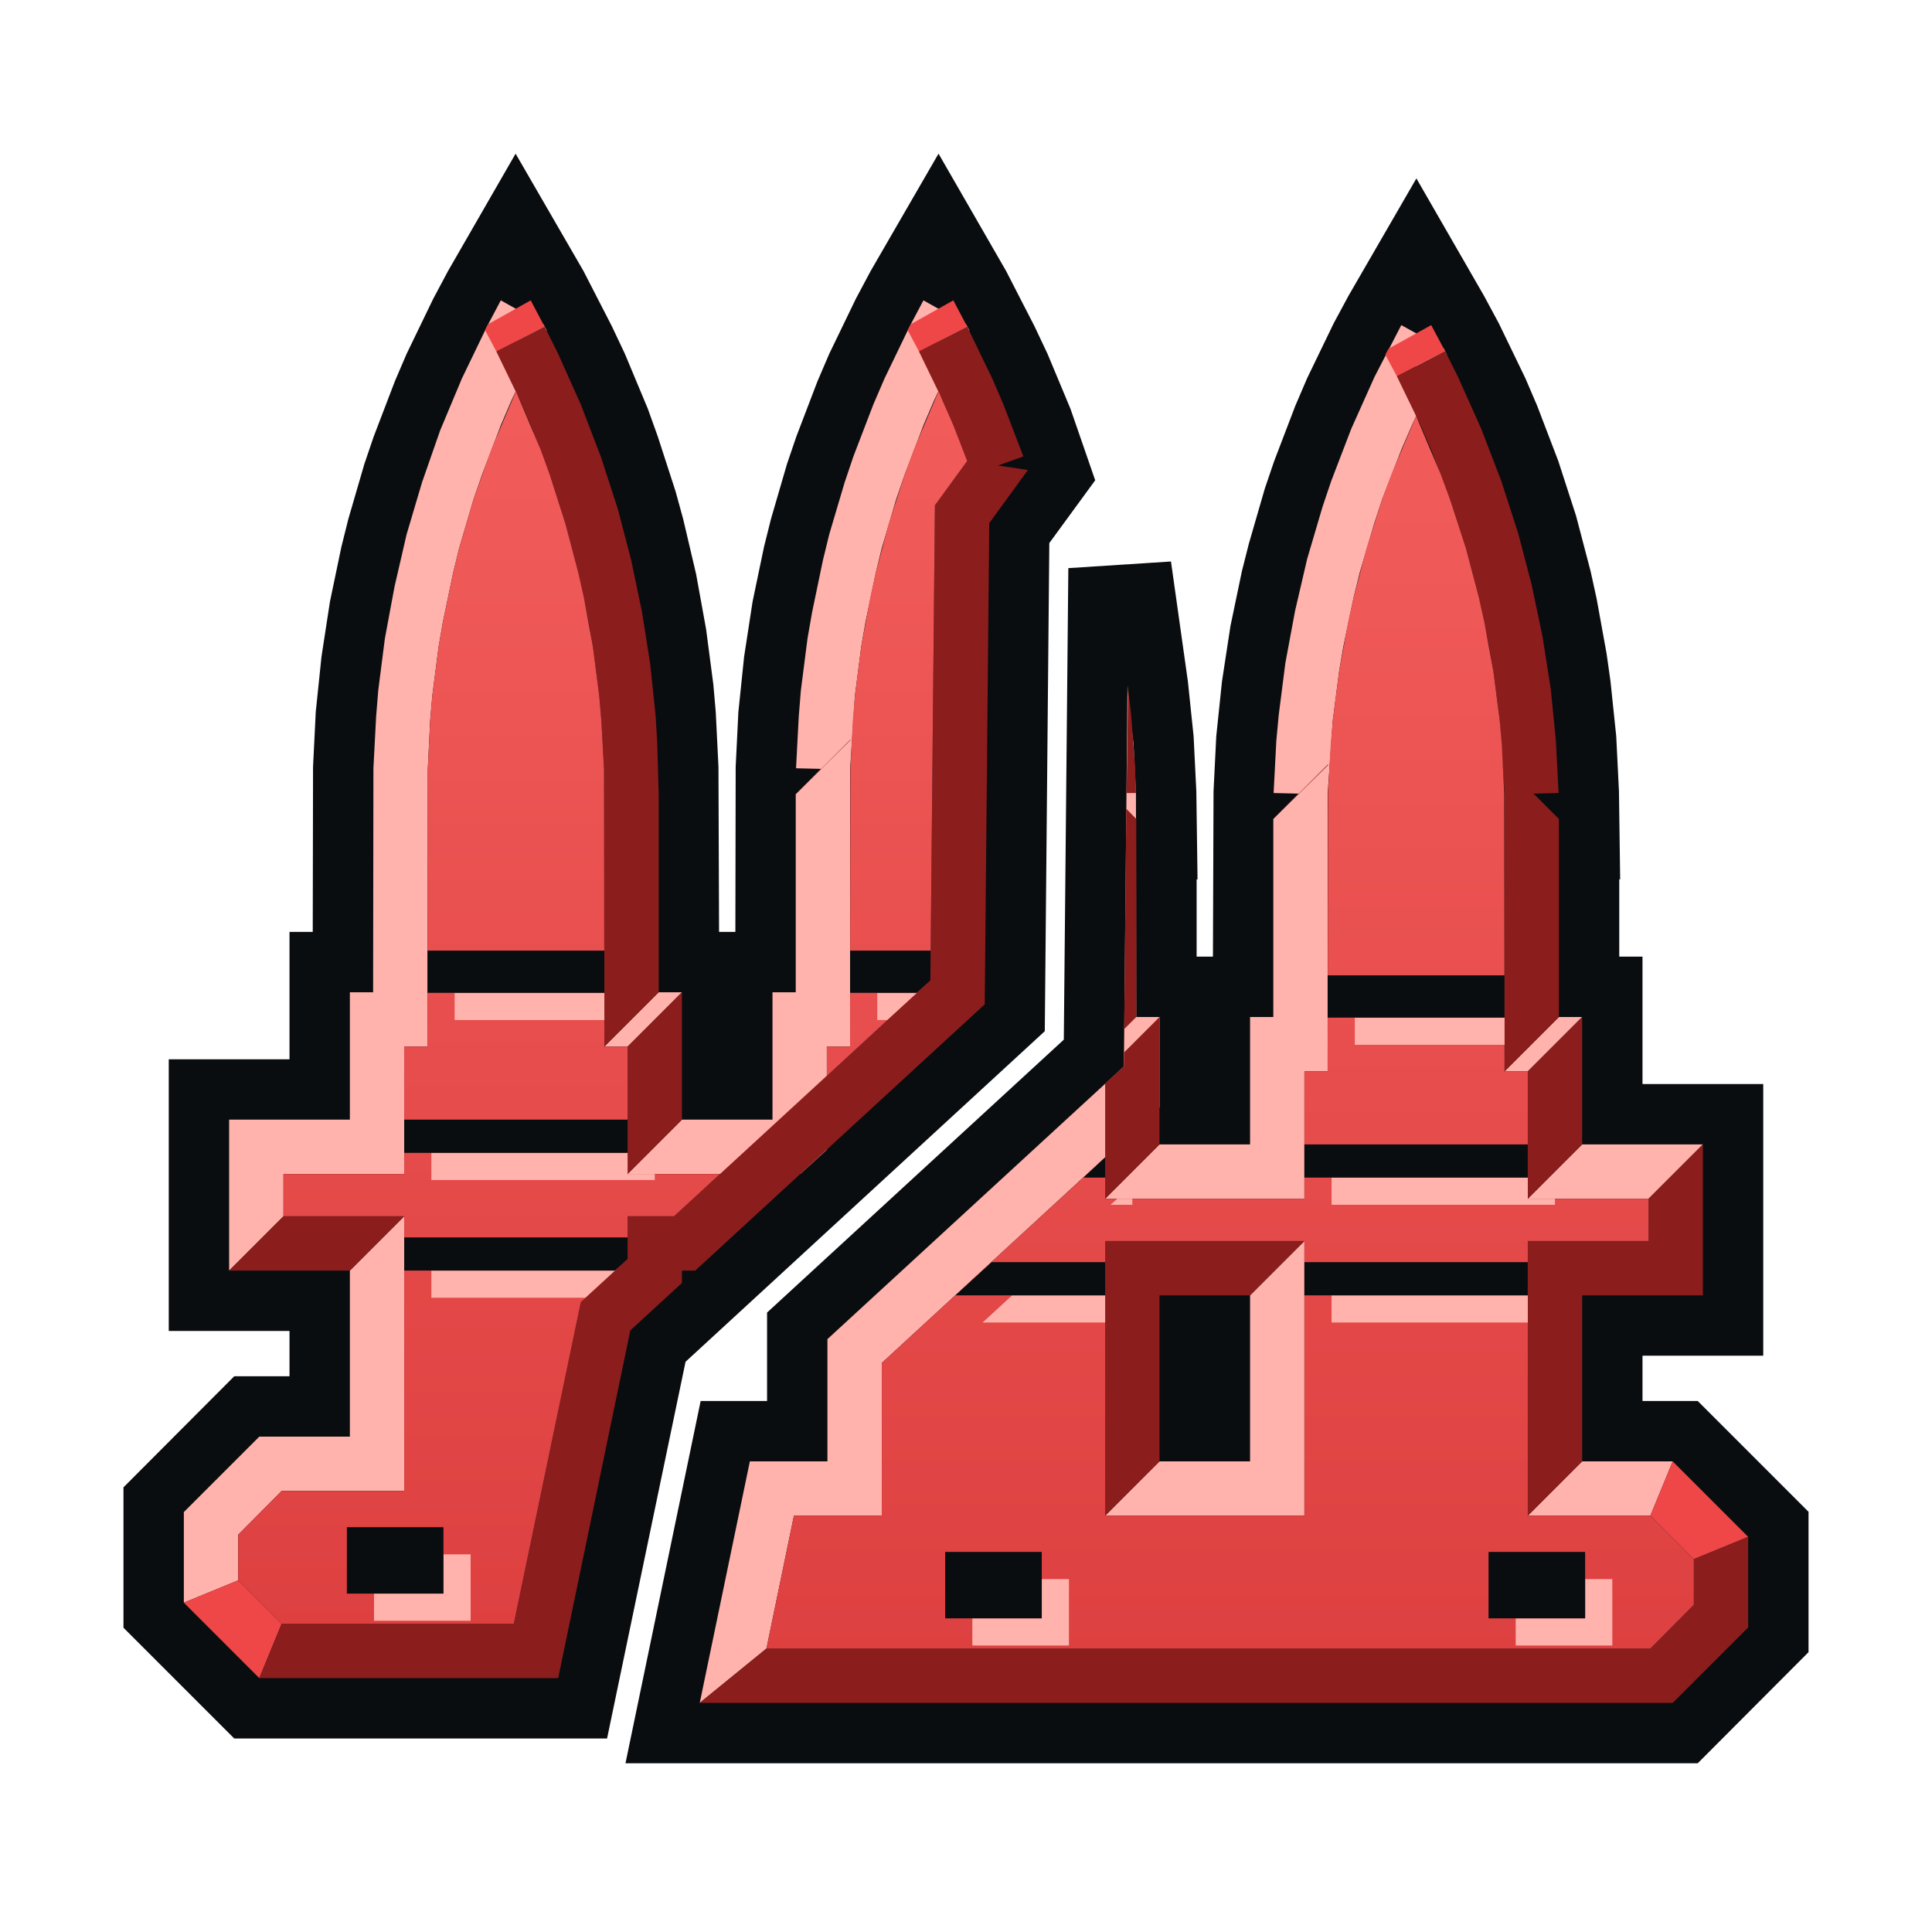
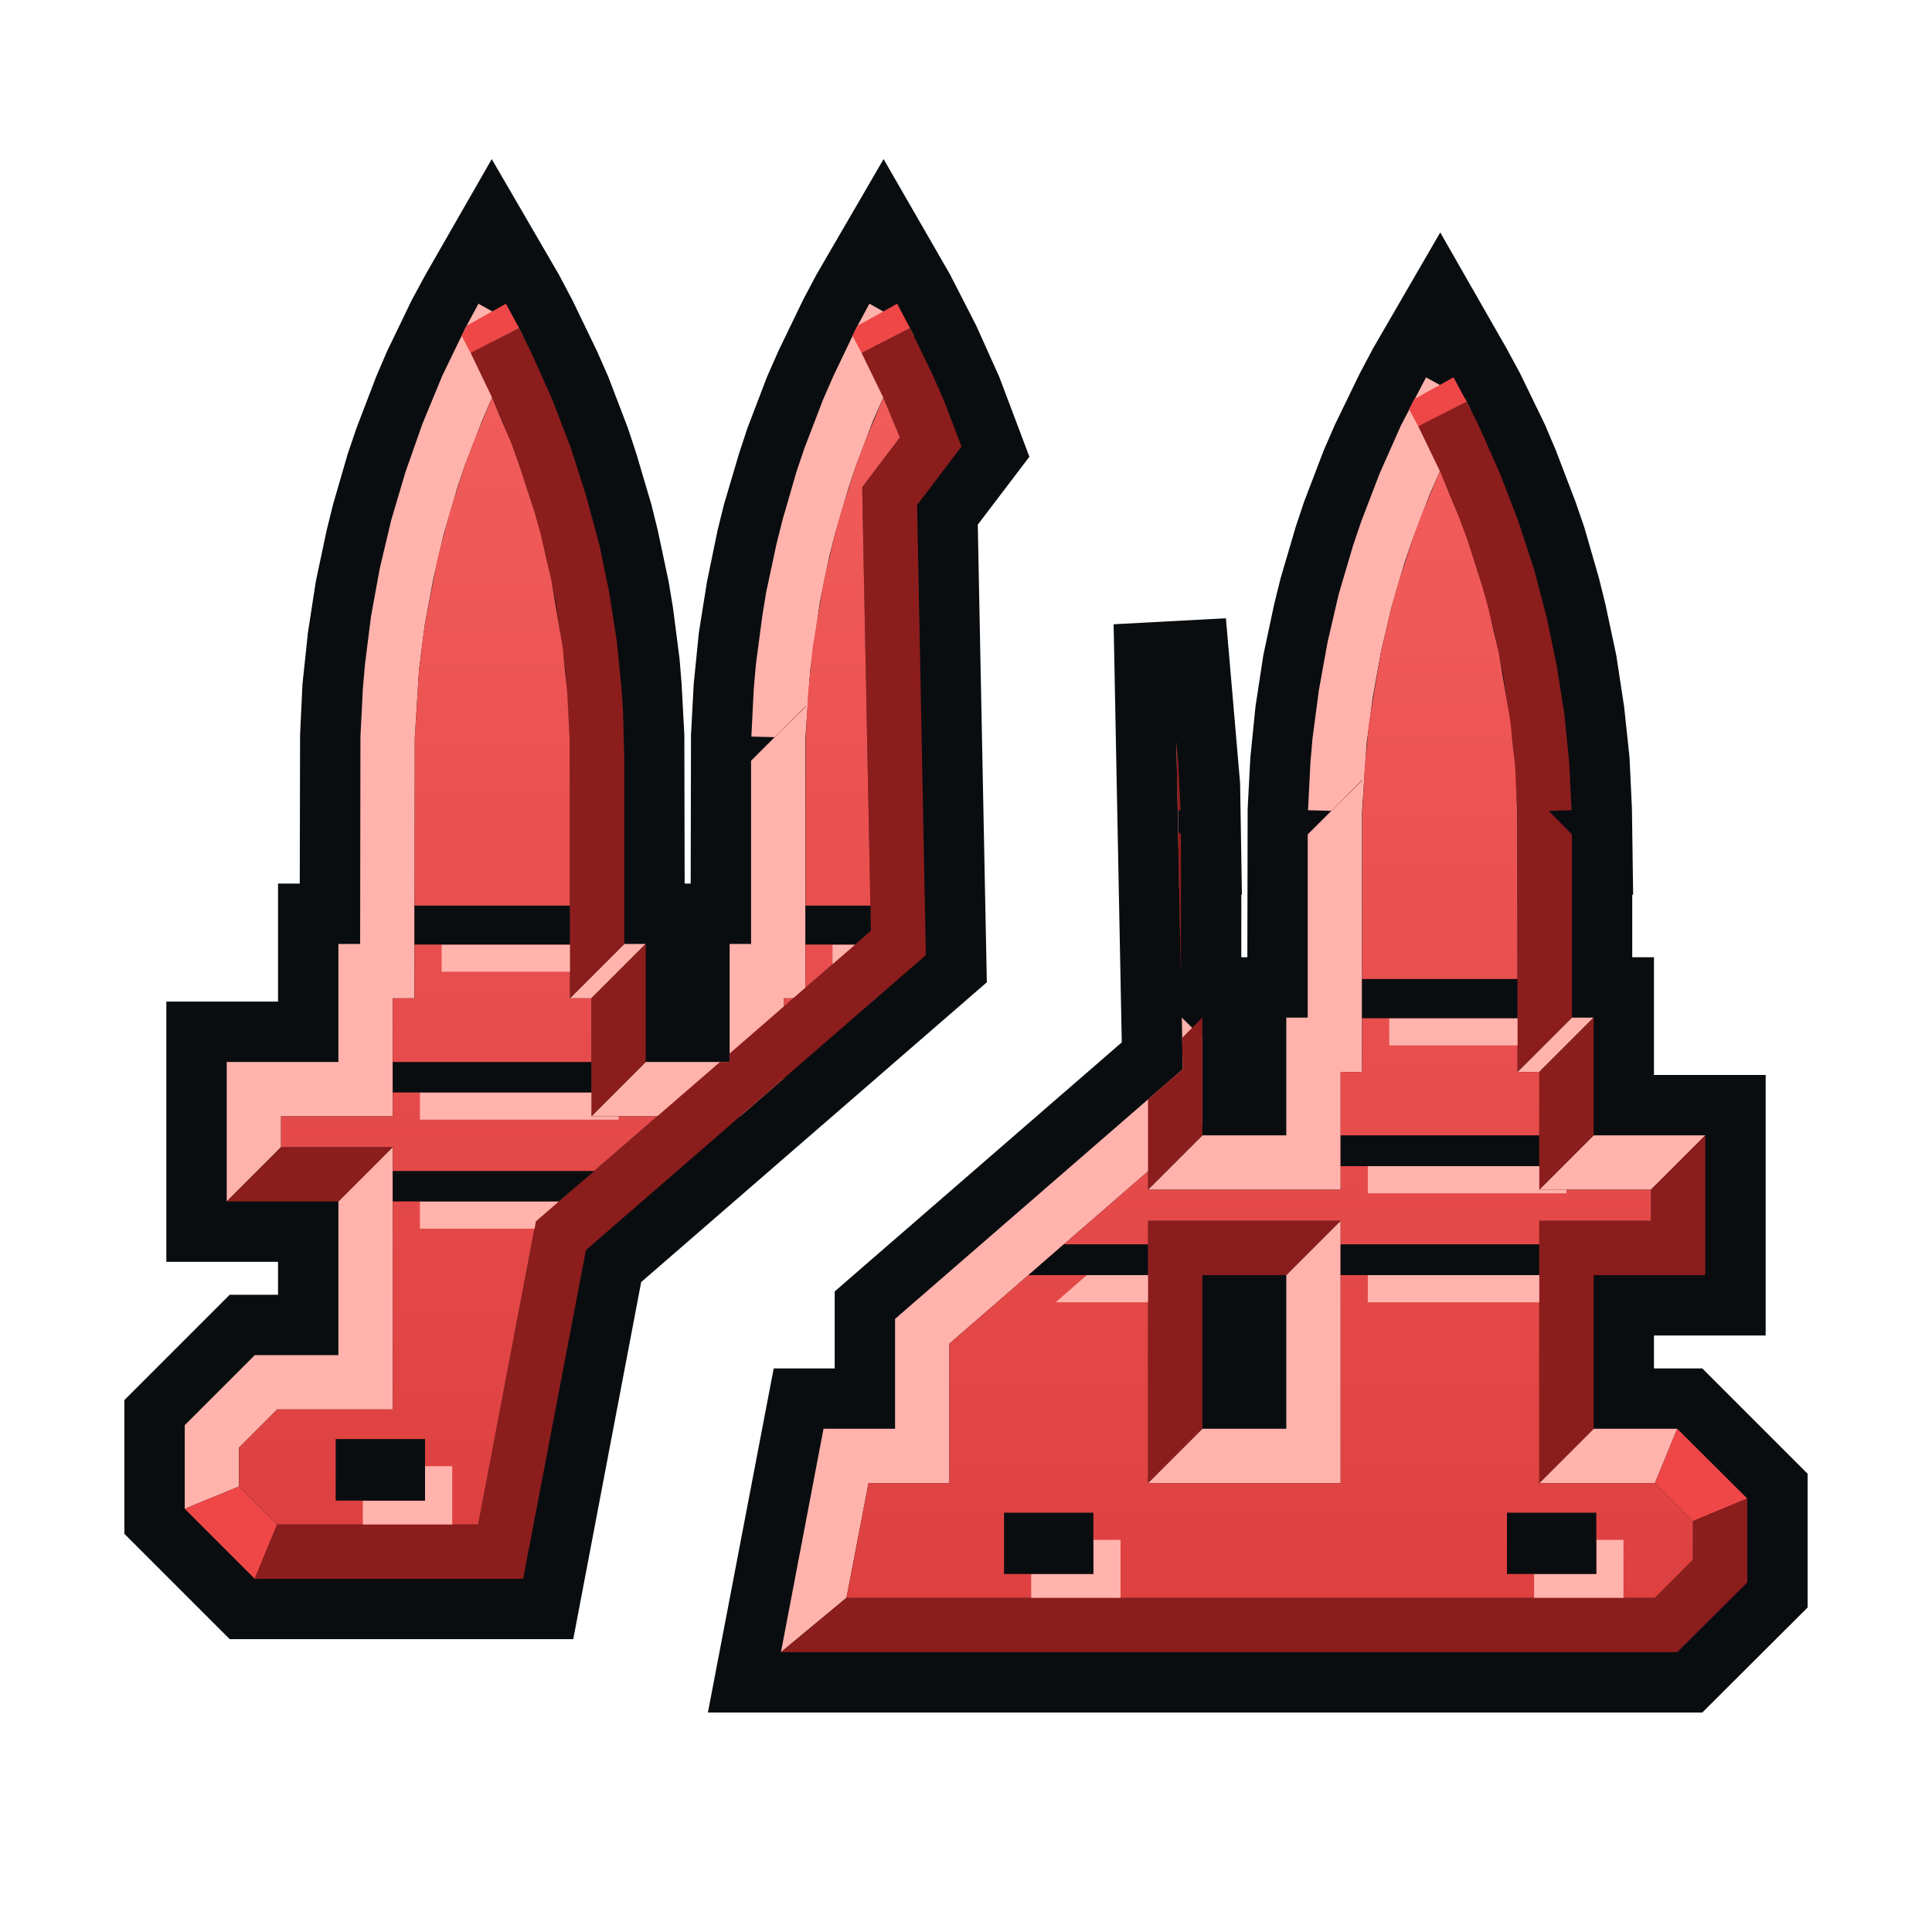
<svg xmlns="http://www.w3.org/2000/svg" viewBox="0 0 64 64" width="64" height="64">
  <defs>
-     <linearGradient id="g1" gradientUnits="userSpaceOnUse" x1="0.00" y1="9.09" x2="0.00" y2="55.59">
+     <linearGradient id="g1" gradientUnits="userSpaceOnUse" x1="0.00" y1="9.27" x2="0.00" y2="52.30">
      <stop offset="0.000" stop-color="#F35F5D" />
      <stop offset="1.000" stop-color="#DD3F3F" />
    </linearGradient>
-     <linearGradient id="g2" gradientUnits="userSpaceOnUse" x1="0.00" y1="9.91" x2="0.00" y2="56.41">
+     <linearGradient id="g2" gradientUnits="userSpaceOnUse" x1="0.00" y1="11.70" x2="0.00" y2="54.73">
      <stop offset="0.000" stop-color="#F35F5D" />
      <stop offset="1.000" stop-color="#DD3F3F" />
    </linearGradient>
  </defs>
-   <path fill="#0A0D10" fill-rule="evenodd" d="M40.18 31.69L39.64 31.69L39.64 29.13L39.67 29.13L39.63 26.21L39.54 24.39L39.35 22.57L38.79 18.6L35.39 18.82L35.24 34.44L25.41 43.48L25.41 46.41L23.21 46.41L20.72 58.41L56.24 58.41L59.91 54.73L59.91 50.08L56.24 46.41L54.41 46.41L54.41 44.91L58.41 44.91L58.41 35.91L54.41 35.91L54.41 31.69L53.64 31.69L53.64 29.13L53.67 29.13L53.63 26.21L53.54 24.39L53.35 22.57L53.22 21.65L52.89 19.83L52.69 18.92L52.21 17.09L51.62 15.27L50.92 13.44L50.53 12.53L49.65 10.71L49.16 9.8L46.92 5.91L44.67 9.8L44.18 10.71L43.3 12.53L42.91 13.44L42.21 15.27L41.9 16.18L41.37 18.01L41.14 18.92L40.76 20.74L40.48 22.57L40.29 24.39L40.2 26.21ZM10.36 30.87L9.59 30.87L9.59 35.09L5.59 35.09L5.59 44.09L9.59 44.09L9.59 45.59L7.76 45.59L4.09 49.27L4.09 53.92L7.76 57.59L20.11 57.59L22.71 45.11L34.61 34.16L34.76 17.99L36.28 15.91L35.46 13.54L34.7 11.72L34.27 10.81L33.33 8.98L31.09 5.09L28.84 8.98L28.35 9.9L27.47 11.72L27.08 12.63L26.38 14.46L26.07 15.37L25.54 17.19L25.31 18.11L24.93 19.93L24.65 21.75L24.46 23.58L24.37 25.4L24.36 30.87L23.82 30.87L23.8 25.4L23.71 23.58L23.63 22.67L23.39 20.84L23.06 19.02L22.63 17.19L22.38 16.28L21.79 14.46L21.46 13.54L20.7 11.72L20.27 10.81L19.33 8.98L17.08 5.09L14.84 8.98L14.35 9.9L13.47 11.72L13.08 12.63L12.38 14.46L12.07 15.37L11.54 17.19L11.31 18.11L10.93 19.93L10.65 21.75L10.46 23.58L10.37 25.4Z" />
-   <path fill="#FFB3AC" fill-rule="evenodd" d="M12.53 22.87L12.46 23.73L12.37 25.45L12.36 32.87L11.59 32.87L11.59 37.09L7.59 37.09L7.59 42.09L9.39 40.29L9.39 38.89L13.39 38.89L13.39 34.67L14.16 34.67L14.17 25.5L14.25 23.87L14.32 23.05L14.53 21.42L14.67 20.61L15.01 18.98L15.21 18.16L15.69 16.53L15.97 15.72L16.59 14.09L16.94 13.27L17.32 12.46L18.11 10.94L18 10.74L16.59 9.95L16.13 10.82L15.3 12.54L14.58 14.26L13.98 15.98L13.47 17.7L13.07 19.43L12.75 21.15ZM7.89 50.84L9.33 49.39L13.39 49.39L13.39 40.29L11.59 42.09L11.59 47.59L8.59 47.59L6.09 50.09L6.09 53.09L7.89 52.35ZM26.36 32.87L25.59 32.87L25.59 37.09L22.59 37.09L20.79 38.89L26.51 38.89L27.39 38.09L27.39 34.67L28.16 34.67L28.16 25.5L28.32 23.05L28.53 21.42L28.67 20.61L29.01 18.98L29.21 18.16L29.69 16.53L29.97 15.72L30.59 14.09L30.94 13.27L31.32 12.46L32.11 10.94L32 10.74L30.59 9.95L30.13 10.82L29.3 12.54L28.93 13.4L28.27 15.12L27.98 15.98L27.47 17.7L27.26 18.56L26.9 20.29L26.75 21.15L26.53 22.87L26.46 23.73L26.37 25.45L27.2 25.47L26.36 26.31ZM21.82 32.87L20.02 34.67L20.79 34.67L22.59 32.87Z" />
-   <path fill="#EF4747" fill-rule="evenodd" d="M31.09 12.71L31.09 11.31L32.04 10.82L31.58 9.95L30.17 10.74L30.07 10.94L30.44 11.64L30.47 11.63ZM17.09 12.71L17.09 11.31L18.04 10.82L17.58 9.95L16.17 10.74L16.07 10.94L16.44 11.64L16.47 11.63ZM9.33 53.79L7.89 52.35L6.09 53.09L8.59 55.59Z" />
-   <path fill="#8C1D1D" fill-rule="evenodd" d="M18.21 15.72L18.73 17.35L19.16 18.98L19.5 20.61L19.64 21.42L19.85 23.05L19.92 23.87L20.01 25.5L20.02 34.67L21.82 32.87L21.82 26.31L21.77 24.59L21.72 23.73L21.54 22.01L21.27 20.29L20.91 18.56L20.46 16.84L19.9 15.12L19.24 13.4L18.47 11.68L18.04 10.82L16.44 11.64L17.23 13.27L17.58 14.09ZM7.59 42.09L11.59 42.09L13.39 40.29L9.39 40.29ZM22.59 42.5L22.59 42.09L23.03 42.09L32.62 33.27L32.77 17.33L34.05 15.57L33.06 15.42L33.9 15.12L33.24 13.4L32.87 12.54L32.04 10.82L30.44 11.64L31.23 13.27L32.04 15.27L30.97 16.74L30.82 32.48L22.33 40.29L20.79 40.29L20.79 41.71L19.24 43.14L17.02 53.79L9.33 53.79L8.59 55.59L18.49 55.59L20.88 44.07ZM28.18 24.51L28.16 24.51L26.36 26.31ZM22.59 37.09L22.59 32.87L20.79 34.67L20.79 38.89Z" />
-   <path fill="url(#g1)" fill-rule="evenodd" d="M13.39 34.67L13.39 38.89L9.39 38.89L9.39 40.29L13.39 40.29L13.39 49.39L9.33 49.39L7.89 50.84L7.89 52.35L9.33 53.79L17.02 53.79L19.24 43.14L20.79 41.71L20.79 40.29L22.33 40.29L23.85 38.89L20.79 38.89L20.79 34.67L20.02 34.67L20.01 25.5L19.92 23.87L19.85 23.05L19.64 21.42L19.34 19.79L19.16 18.98L18.73 17.35L18.21 15.72L17.91 14.9L17.09 12.96L16.27 14.9L15.69 16.53L15.21 18.16L15.01 18.98L14.67 20.61L14.53 21.42L14.32 23.05L14.25 23.87L14.17 25.5L14.16 34.67ZM27.39 35.64L30.82 32.48L30.97 16.74L32.04 15.27L31.58 14.09L31.09 12.96L30.27 14.9L29.97 15.72L29.44 17.35L29.01 18.98L28.83 19.79L28.53 21.42L28.32 23.05L28.25 23.87L28.17 25.5L28.16 34.67L27.39 34.67Z" />
-   <path fill="#FFB3AC" fill-rule="evenodd" d="M15.06 33.79L20.02 33.79L20.02 32.89L15.06 32.89ZM29.39 33.79L30.82 32.48L30.37 32.89L29.06 32.89L29.06 33.79Z" />
-   <path fill="#0A0D10" fill-rule="evenodd" d="M20.02 32.89L20.02 31.49L14.16 31.49L14.16 32.89ZM28.16 31.49L28.16 32.89L30.37 32.89L30.82 32.48L30.83 31.49Z" />
-   <path fill="#FFB3AC" fill-rule="evenodd" d="M20.79 38.89L20.79 38.19L14.29 38.19L14.29 39.09L21.69 39.09L21.69 38.89ZM14.29 42.99L19.39 42.99L20.59 41.89L20.37 42.09L14.29 42.09Z" />
-   <path fill="#0A0D10" fill-rule="evenodd" d="M20.79 38.19L20.79 37.09L13.39 37.09L13.39 38.19ZM20.37 42.09L20.79 41.71L20.79 40.99L13.39 40.99L13.39 42.09Z" />
-   <path fill="#FFB3AC" fill-rule="evenodd" d="M14.69 51.49L14.69 52.79L12.39 52.79L12.39 53.69L15.59 53.69L15.59 51.49Z" />
-   <path fill="#0A0D10" fill-rule="evenodd" d="M14.69 52.79L14.69 50.59L11.49 50.59L11.49 52.79Z" />
-   <path fill="#FFB3AC" fill-rule="evenodd" d="M42.19 26.27L43.02 26.29L42.18 27.13L42.18 33.69L41.41 33.69L41.41 37.91L38.41 37.91L36.61 39.71L43.21 39.71L43.21 35.49L43.98 35.49L43.98 26.31L44.15 23.87L44.36 22.24L44.5 21.42L44.84 19.79L45.04 18.98L45.52 17.35L45.79 16.53L46.42 14.9L46.77 14.09L47.15 13.27L47.93 11.75L47.83 11.55L46.42 10.77L45.53 12.49L44.76 14.21L44.1 15.93L43.81 16.79L43.3 18.52L42.9 20.24L42.58 21.96L42.36 23.68L42.28 24.54ZM27.41 48.41L24.84 48.41L23.18 56.41L25.39 54.61L26.3 50.21L29.21 50.21L29.21 45.15L38.41 36.68L38.41 33.69L37.64 33.69L37.63 26.27L37.55 24.63L37.4 23.47L37.35 22.7L37.23 35.33L27.41 44.36ZM43.21 50.21L43.21 41.11L41.41 42.91L41.41 48.41L38.41 48.41L36.61 50.21ZM52.41 33.69L51.64 33.69L49.84 35.49L50.61 35.49ZM52.41 37.91L50.61 39.71L54.61 39.71L56.41 37.91ZM52.41 48.41L50.61 50.21L54.67 50.21L55.41 48.41Z" />
-   <path fill="#EF4747" fill-rule="evenodd" d="M46 11.55L45.89 11.75L46.27 12.46L46.3 12.44L46.91 13.52L46.91 12.12L47.87 11.63L47.41 10.77ZM55.41 48.41L54.67 50.21L56.11 51.65L57.91 50.91Z" />
-   <path fill="#8C1D1D" fill-rule="evenodd" d="M48.03 16.53L48.56 18.16L48.99 19.79L49.33 21.42L49.47 22.24L49.68 23.87L49.84 26.31L49.84 35.49L51.64 33.69L51.64 27.13L50.8 26.29L51.63 26.27L51.54 24.54L51.37 22.82L51.1 21.1L50.74 19.38L50.29 17.66L49.73 15.93L49.07 14.21L48.3 12.49L47.87 11.63L46.27 12.46L47.06 14.09L47.41 14.9ZM37.64 27.13L37.31 26.79L37.24 34.09L37.64 33.69ZM37.6 25.4L37.47 23.68L37.37 22.82L37.32 26.27L37.63 26.27ZM43.98 25.33L42.18 27.13L44.01 25.33ZM38.41 37.91L38.41 33.69L37.24 34.86L37.23 35.33L36.61 35.89L36.61 39.71ZM43.21 41.11L36.61 41.11L36.61 50.21L38.41 48.41L38.41 42.91L41.41 42.91ZM56.11 51.65L56.11 53.16L54.67 54.61L25.39 54.61L23.18 56.41L55.41 56.41L57.91 53.91L57.91 50.91ZM52.41 33.69L50.61 35.49L50.61 39.71L52.41 37.91ZM52.41 42.91L56.41 42.91L56.41 37.91L54.61 39.71L54.61 41.11L50.61 41.11L50.61 50.21L52.41 48.41Z" />
-   <path fill="url(#g2)" fill-rule="evenodd" d="M36.61 38.34L29.21 45.15L29.21 50.21L26.3 50.21L25.39 54.61L54.67 54.61L56.11 53.16L56.11 51.65L54.67 50.21L50.61 50.21L50.61 41.11L54.61 41.11L54.61 39.71L50.61 39.71L50.61 35.49L49.84 35.49L49.83 26.31L49.75 24.68L49.68 23.87L49.47 22.24L49.17 20.61L48.99 19.79L48.56 18.16L48.03 16.53L47.73 15.72L46.91 13.78L46.09 15.72L45.79 16.53L45.27 18.16L44.84 19.79L44.66 20.61L44.36 22.24L44.15 23.87L44.08 24.68L43.99 26.31L43.98 35.49L43.21 35.49L43.21 39.71L36.61 39.71ZM43.21 41.11L43.21 50.21L36.61 50.21L36.61 41.11Z" />
-   <path fill="#FFB3AC" fill-rule="evenodd" d="M49.84 34.61L49.84 33.71L44.88 33.71L44.88 34.61Z" />
-   <path fill="#0A0D10" fill-rule="evenodd" d="M43.98 32.31L43.98 33.71L49.84 33.71L49.84 32.31Z" />
-   <path fill="#FFB3AC" fill-rule="evenodd" d="M51.51 39.91L51.51 39.71L50.61 39.71L50.61 39.01L44.11 39.01L44.11 39.91ZM37.01 39.71L36.79 39.91L37.51 39.91L37.51 39.71ZM44.11 43.81L50.61 43.81L50.61 42.91L44.11 42.91ZM36.61 43.81L36.61 42.91L33.53 42.91L32.55 43.81Z" />
-   <path fill="#0A0D10" fill-rule="evenodd" d="M43.21 37.91L43.21 39.01L50.61 39.01L50.61 37.91ZM36.61 39.01L36.61 38.34L35.89 39.01ZM50.61 42.91L50.61 41.81L43.21 41.81L43.21 42.91ZM32.85 41.81L31.65 42.91L36.61 42.91L36.61 41.81Z" />
-   <path fill="#FFB3AC" fill-rule="evenodd" d="M32.21 54.51L35.41 54.51L35.41 52.31L34.51 52.31L34.51 53.61L32.21 53.61ZM50.21 54.51L53.41 54.51L53.41 52.31L52.51 52.31L52.51 53.61L50.21 53.61Z" />
-   <path fill="#0A0D10" fill-rule="evenodd" d="M34.51 51.41L31.31 51.41L31.31 53.61L34.51 53.61ZM52.51 51.41L49.31 51.41L49.31 53.61L52.51 53.61Z" />
+   <path fill="#0A0D10" fill-rule="evenodd" d="M36.89 20.68L37.16 34.53L27.65 42.78L27.65 45.33L25.63 45.33L23.45 56.73L56.39 56.73L59.88 53.25L59.88 48.82L56.39 45.33L54.79 45.33L54.79 44.24L58.49 44.24L58.49 35.61L54.79 35.61L54.79 31.71L54.07 31.71L54.07 29.64L54.1 29.64L54.06 26.79L53.98 25.09L53.8 23.4L53.54 21.7L53.18 20.01L52.97 19.16L52.48 17.46L52.19 16.62L51.54 14.92L51.18 14.07L50.36 12.38L49.9 11.53L47.71 7.7L45.49 11.53L45.04 12.38L44.22 14.07L43.85 14.92L43.2 16.62L42.92 17.46L42.42 19.16L42.21 20.01L41.85 21.7L41.59 23.4L41.42 25.09L41.33 26.79L41.32 31.71L41.12 31.71L41.12 29.64L41.14 29.64L41.08 25.94L40.61 20.48ZM9.93 29.27L9.21 29.27L9.21 33.18L5.51 33.18L5.51 41.8L9.21 41.8L9.21 42.89L7.61 42.89L4.12 46.38L4.12 50.81L7.61 54.3L18.99 54.3L21.24 42.47L32.69 32.54L32.39 17.38L34.1 15.13L33.1 12.48L32.34 10.79L31.47 9.09L29.27 5.27L27.05 9.09L26.6 9.94L25.78 11.64L25.41 12.48L24.76 14.18L24.48 15.03L23.98 16.72L23.77 17.57L23.42 19.27L23.15 20.96L22.98 22.66L22.89 24.35L22.88 29.27L22.68 29.27L22.67 24.35L22.58 22.66L22.51 21.81L22.29 20.11L22.15 19.27L21.79 17.57L21.58 16.72L21.08 15.03L20.8 14.18L20.15 12.48L19.78 11.64L18.96 9.94L18.51 9.09L16.29 5.27L14.1 9.09L13.64 9.94L12.82 11.64L12.46 12.48L11.81 14.18L11.52 15.03L11.03 16.72L10.82 17.57L10.46 19.27L10.2 20.96L10.02 22.66L9.94 24.35Z" />
+   <path fill="#FFB3AC" fill-rule="evenodd" d="M12.09 22.01L12.02 22.81L11.94 24.4L11.93 31.27L11.21 31.27L11.21 35.18L7.51 35.18L7.51 39.8L9.31 38L9.31 36.98L13.01 36.98L13.01 33.07L13.73 33.07L13.74 24.45L13.88 22.2L14.07 20.7L14.35 19.2L14.7 17.69L15.14 16.19L15.39 15.44L15.97 13.94L16.29 13.19L16.64 12.44L17.32 11.12L17.15 10.79L15.85 10.06L15.42 10.86L14.65 12.45L13.99 14.05L13.43 15.64L12.96 17.23L12.58 18.83L12.29 20.42ZM7.92 47.95L9.18 46.69L13.01 46.69L13.01 38L11.21 39.8L11.21 44.89L8.44 44.89L6.12 47.21L6.12 49.98L7.92 49.24ZM24.88 31.27L24.17 31.27L24.17 35.18L21.39 35.18L19.59 36.98L24.52 36.98L25.97 35.72L25.97 33.07L26.68 33.07L26.68 24.45L26.84 22.2L27.16 19.95L27.47 18.44L27.66 17.69L28.1 16.19L28.35 15.44L28.92 13.94L29.25 13.19L29.6 12.44L30.27 11.12L30.1 10.79L28.8 10.06L28.37 10.86L27.61 12.45L27.26 13.25L26.65 14.84L26.38 15.64L25.92 17.23L25.72 18.03L25.38 19.62L25.25 20.42L25.04 22.01L24.97 22.81L24.89 24.4L25.66 24.42L24.88 25.2ZM20.68 31.27L18.88 33.07L19.59 33.07L21.39 31.27Z" />
+   <path fill="#EF4747" fill-rule="evenodd" d="M29.26 12.88L29.26 11.32L30.14 10.86L29.72 10.06L28.41 10.79L28.24 11.12L28.54 11.69L28.57 11.68ZM16.3 12.88L16.3 11.32L17.19 10.86L16.76 10.06L15.46 10.79L15.29 11.12L15.59 11.69L15.61 11.68ZM9.18 50.5L7.92 49.24L6.12 49.98L8.44 52.3Z" />
+   <path fill="#8C1D1D" fill-rule="evenodd" d="M17.21 15.44L17.7 16.94L18.09 18.44L18.41 19.95L18.73 22.2L18.87 24.45L18.88 33.07L20.68 31.27L20.68 25.2L20.64 23.61L20.59 22.81L20.43 21.22L20.18 19.62L19.85 18.03L19.42 16.44L18.91 14.84L18.3 13.25L17.59 11.66L17.19 10.86L15.59 11.69L16.31 13.19L16.64 13.94ZM7.51 39.8L11.21 39.8L13.01 38L9.31 38ZM19.41 41.41L30.67 31.64L30.38 16.73L31.85 14.79L31.26 13.25L30.91 12.45L30.14 10.86L28.54 11.69L29.27 13.19L29.81 14.49L28.56 16.14L28.85 30.83L24.17 34.9L24.17 35.18L23.85 35.18L17.75 40.46L15.84 50.5L9.18 50.5L8.44 52.3L17.33 52.3ZM26.7 23.4L26.68 23.4L24.88 25.2ZM21.39 35.18L21.39 31.27L19.59 33.07L19.59 36.98Z" />
+   <path fill="url(#g1)" fill-rule="evenodd" d="M13.01 33.07L13.01 36.98L9.31 36.98L9.31 38L13.01 38L13.01 46.69L9.18 46.69L7.92 47.95L7.92 49.24L9.18 50.5L15.84 50.5L17.75 40.46L21.77 36.98L19.59 36.98L19.59 33.07L18.88 33.07L18.87 24.45L18.79 22.95L18.64 21.45L18.26 19.2L17.91 17.69L17.7 16.94L17.21 15.44L16.94 14.69L16.3 13.17L15.67 14.69L15.39 15.44L14.91 16.94L14.51 18.44L14.07 20.7L13.88 22.2L13.74 24.45L13.73 33.07ZM25.97 33.34L26.27 33.07L25.97 33.07ZM26.68 32.72L28.85 30.83L28.56 16.14L29.81 14.49L29.26 13.17L28.63 14.69L28.35 15.44L27.87 16.94L27.66 17.69L27.3 19.2L26.92 21.45L26.77 22.95L26.69 24.45Z" />
+   <path fill="#FFB3AC" fill-rule="evenodd" d="M14.63 32.19L18.88 32.19L18.88 31.29L14.63 31.29ZM28.33 31.29L27.58 31.29L27.58 31.94Z" />
+   <path fill="#0A0D10" fill-rule="evenodd" d="M18.88 31.29L18.88 30L13.73 30L13.73 31.29ZM26.68 30L26.68 31.29L28.33 31.29L28.85 30.83L28.84 30Z" />
+   <path fill="#FFB3AC" fill-rule="evenodd" d="M19.59 36.98L19.59 36.19L13.91 36.19L13.91 37.09L20.49 37.09L20.49 36.98ZM13.91 40.7L17.71 40.7L17.75 40.46L18.51 39.8L13.91 39.8Z" />
+   <path fill="#0A0D10" fill-rule="evenodd" d="M19.59 36.19L19.59 35.18L13.01 35.18L13.01 36.19ZM18.51 39.8L19.69 38.79L13.01 38.79L13.01 39.8Z" />
+   <path fill="#FFB3AC" fill-rule="evenodd" d="M14.08 48.57L14.08 49.71L12.02 49.71L12.02 50.5L14.98 50.5L14.98 48.57Z" />
+   <path fill="#0A0D10" fill-rule="evenodd" d="M14.08 49.71L14.08 47.67L11.12 47.67L11.12 49.71Z" />
+   <path fill="#FFB3AC" fill-rule="evenodd" d="M43.33 26.84L44.1 26.86L43.32 27.64L43.32 33.71L42.61 33.71L42.61 37.61L39.83 37.61L38.03 39.41L44.41 39.41L44.41 35.51L45.12 35.51L45.12 26.89L45.27 24.64L45.47 23.13L45.74 21.63L46.09 20.13L46.53 18.63L46.79 17.88L47.36 16.38L47.69 15.63L48.04 14.88L48.71 13.56L48.54 13.22L47.24 12.5L46.41 14.09L45.7 15.69L45.09 17.28L44.82 18.08L44.35 19.67L43.98 21.26L43.69 22.86L43.48 24.45L43.41 25.25ZM38.97 24.57L39.12 32.33L38.99 24.93ZM27.28 47.33L25.87 54.73L28.04 52.93L28.77 49.13L31.45 49.13L31.45 44.51L39.83 37.24L39.83 34.38L39.15 33.71L39.18 35.42L29.65 43.69L29.65 47.33ZM44.41 49.13L44.41 40.44L42.61 42.24L42.61 47.33L39.83 47.33L38.03 49.13ZM52.79 33.71L52.07 33.71L50.27 35.51L50.99 35.51ZM52.79 37.61L50.99 39.41L54.69 39.41L56.49 37.61ZM52.79 47.33L50.99 49.13L54.82 49.13L55.56 47.33Z" />
+   <path fill="#EF4747" fill-rule="evenodd" d="M46.85 13.22L46.68 13.56L46.98 14.12L47.01 14.11L47.7 15.32L47.7 13.76L48.58 13.3L48.15 12.5ZM55.56 47.33L54.82 49.13L56.08 50.39L57.88 49.64Z" />
+   <path fill="#8C1D1D" fill-rule="evenodd" d="M48.61 17.88L49.09 19.38L49.49 20.88L49.8 22.38L50.12 24.64L50.27 26.89L50.27 35.51L52.07 33.71L52.07 27.64L51.3 26.86L52.06 26.84L51.98 25.25L51.82 23.65L51.57 22.06L51.24 20.47L50.82 18.87L50.3 17.28L49.69 15.69L48.98 14.09L48.58 13.3L46.98 14.12L47.71 15.63L48.03 16.38ZM39.12 32.33L39.12 27.64L39.02 27.54L39.12 32.23ZM39.11 26.84L39.03 25.25L38.97 24.57L39.01 26.84ZM45.14 25.84L45.12 25.84L43.32 27.64ZM39.83 37.61L39.83 33.71L39.16 34.38L39.18 35.42L38.03 36.42L38.03 39.41ZM44.41 40.44L38.03 40.44L38.03 49.13L39.83 47.33L39.83 42.24L42.61 42.24ZM56.08 50.39L56.08 51.67L54.82 52.93L28.04 52.93L25.87 54.73L55.56 54.73L57.88 52.42L57.88 49.64ZM52.79 33.71L50.99 35.51L50.99 39.41L52.79 37.61ZM52.79 42.24L56.49 42.24L56.49 37.61L54.69 39.41L54.69 40.44L50.99 40.44L50.99 49.13L52.79 47.33Z" />
+   <path fill="url(#g2)" fill-rule="evenodd" d="M38.03 38.8L31.45 44.51L31.45 49.13L28.77 49.13L28.04 52.93L54.82 52.93L56.08 51.67L56.08 50.39L54.82 49.13L50.99 49.13L50.99 40.44L54.69 40.44L54.69 39.41L50.99 39.41L50.99 35.51L50.27 35.51L50.26 26.89L50.19 25.39L50.03 23.88L49.65 21.63L49.3 20.13L49.09 19.38L48.61 17.88L48.33 17.13L47.7 15.6L47.06 17.13L46.79 17.88L46.3 19.38L46.09 20.13L45.74 21.63L45.36 23.88L45.21 25.39L45.13 26.89L45.12 35.51L44.41 35.51L44.41 39.41L38.03 39.41ZM44.41 49.13L38.03 49.13L38.03 40.44L44.41 40.44Z" />
+   <path fill="#FFB3AC" fill-rule="evenodd" d="M50.27 34.63L50.27 33.73L46.02 33.73L46.02 34.63Z" />
+   <path fill="#0A0D10" fill-rule="evenodd" d="M45.12 32.43L45.12 33.73L50.27 33.73L50.27 32.43Z" />
+   <path fill="#FFB3AC" fill-rule="evenodd" d="M51.89 39.53L51.89 39.41L50.99 39.41L50.99 38.63L45.31 38.63L45.31 39.53ZM45.31 43.14L50.99 43.14L50.99 42.24L45.31 42.24ZM38.03 43.14L38.03 42.24L36 42.24L34.97 43.14Z" />
+   <path fill="#0A0D10" fill-rule="evenodd" d="M44.41 37.61L44.41 38.63L50.99 38.63L50.99 37.61ZM50.99 42.24L50.99 41.22L44.41 41.22L44.41 42.24ZM35.24 41.22L34.07 42.24L38.03 42.24L38.03 41.22Z" />
+   <path fill="#FFB3AC" fill-rule="evenodd" d="M34.16 52.93L37.12 52.93L37.12 51.01L36.22 51.01L36.22 52.14L34.16 52.14ZM50.82 52.93L53.78 52.93L53.78 51.01L52.88 51.01L52.88 52.14L50.82 52.14Z" />
+   <path fill="#0A0D10" fill-rule="evenodd" d="M36.22 50.11L33.26 50.11L33.26 52.14L36.22 52.14ZM52.88 50.11L49.92 50.11L49.92 52.14L52.88 52.14Z" />
</svg>
